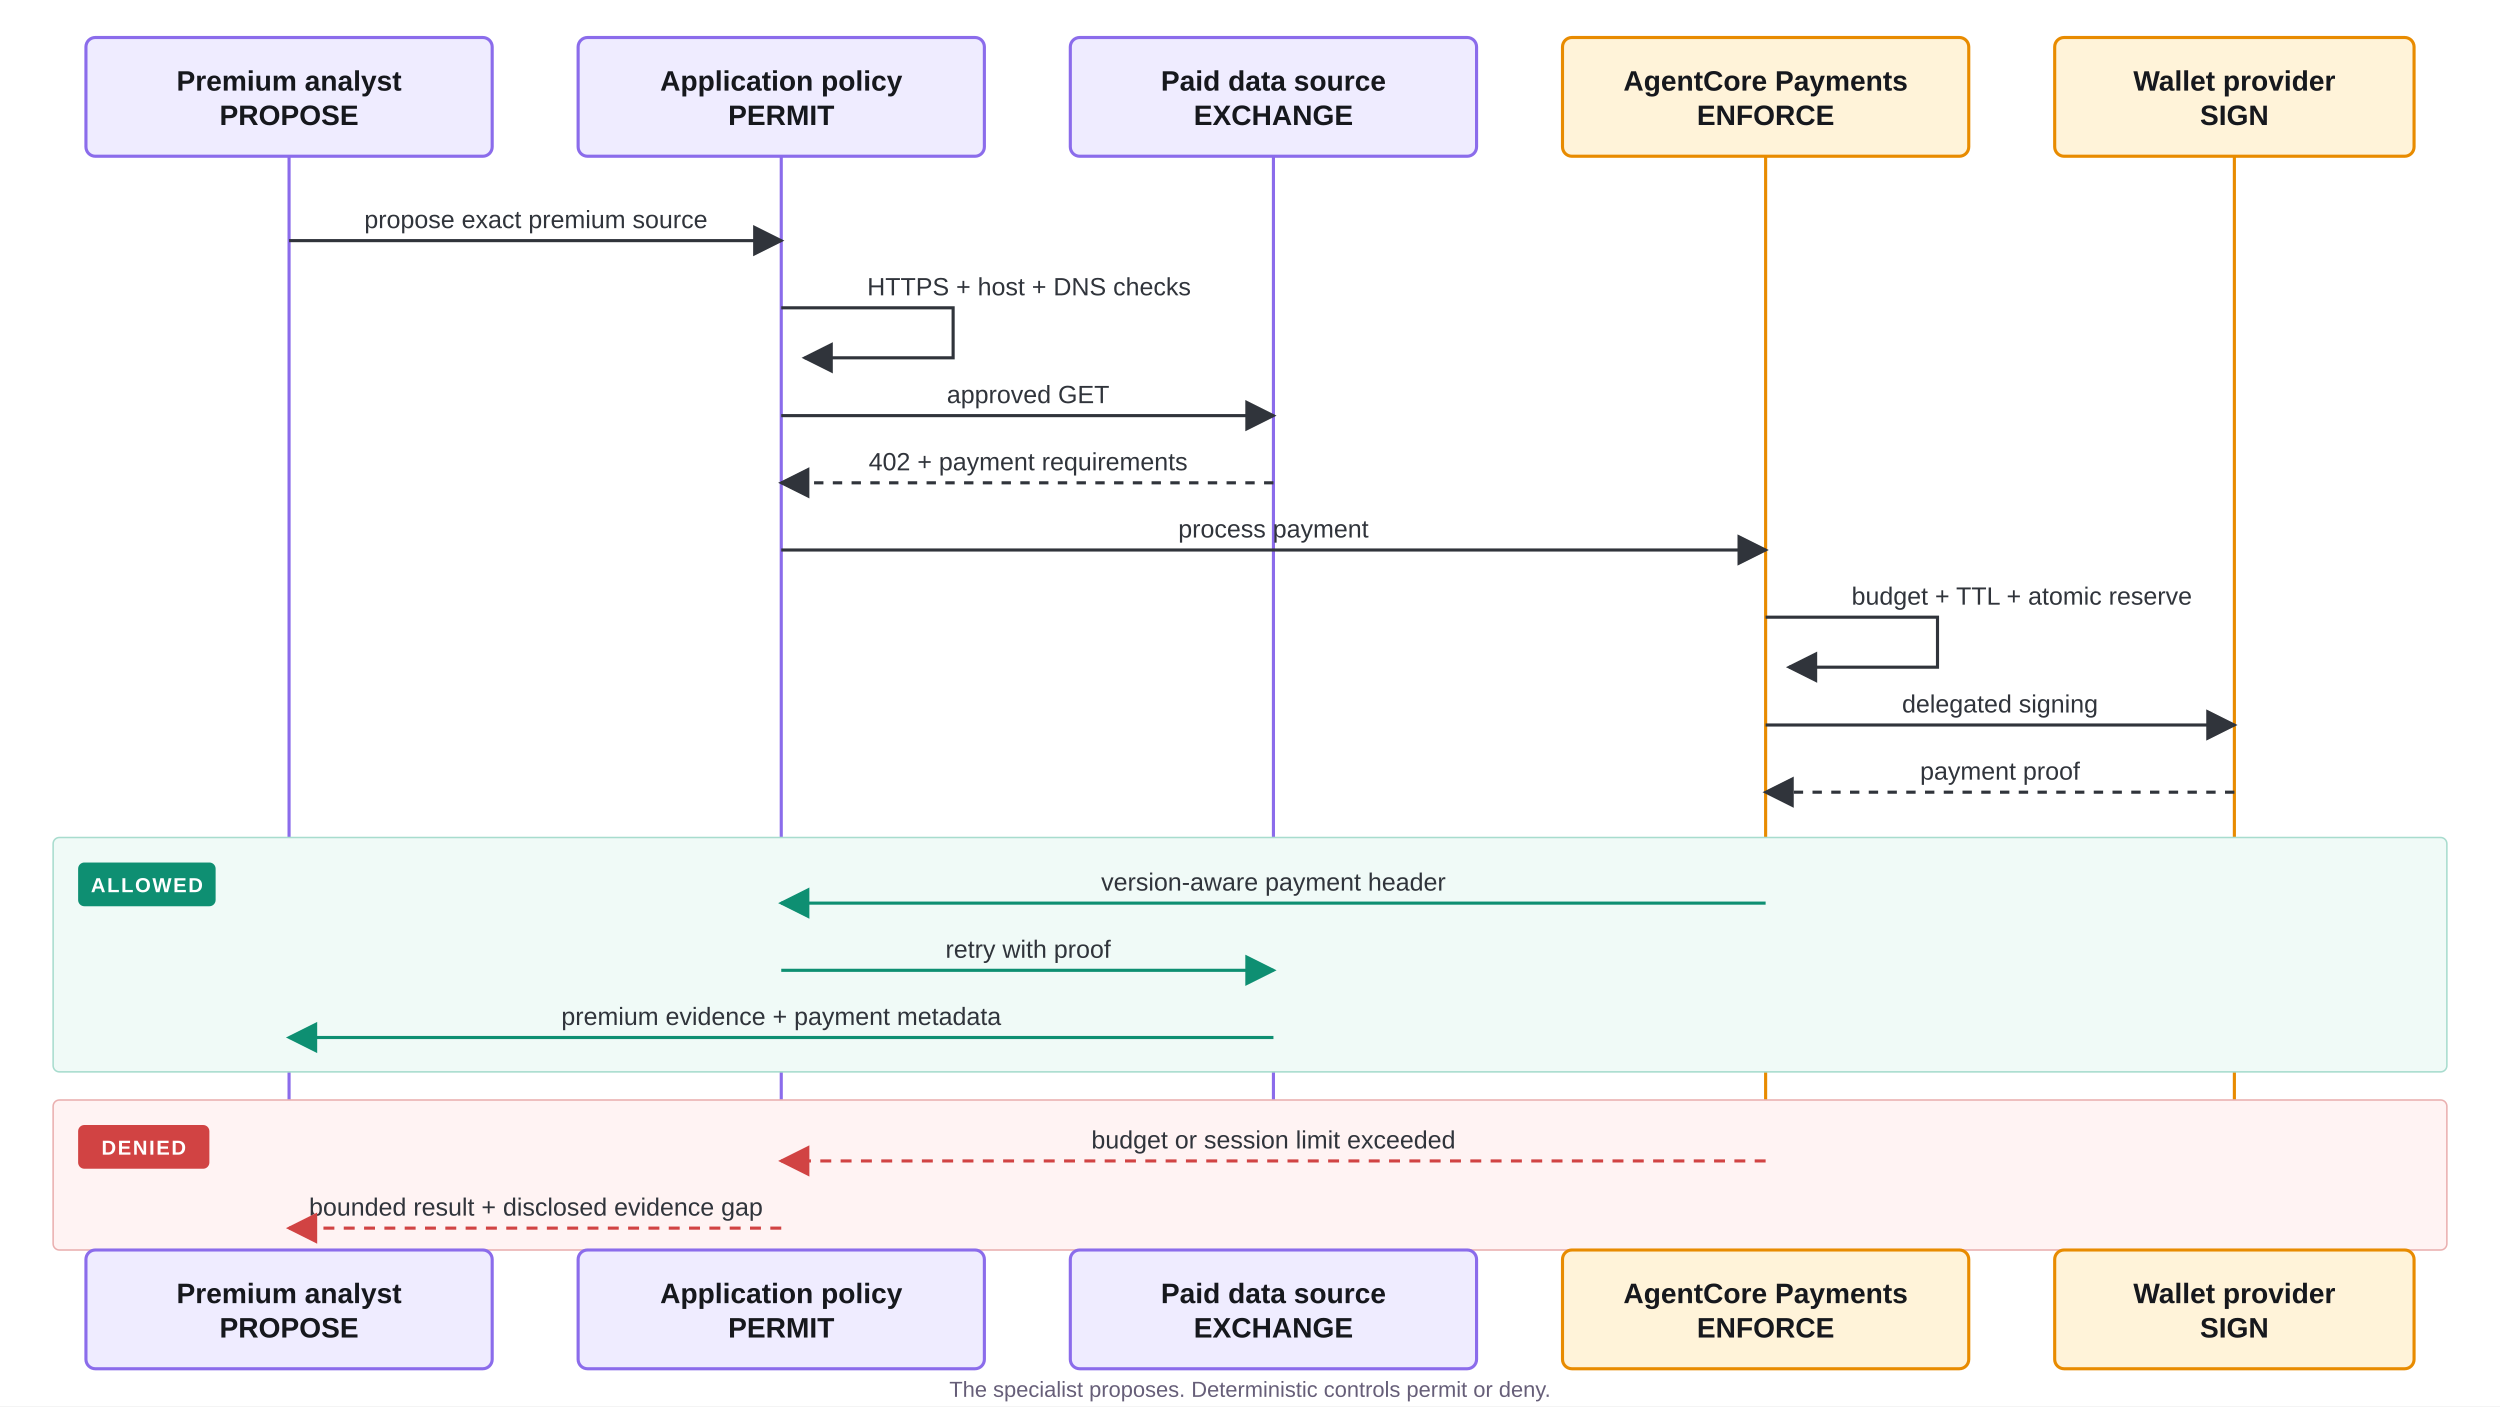
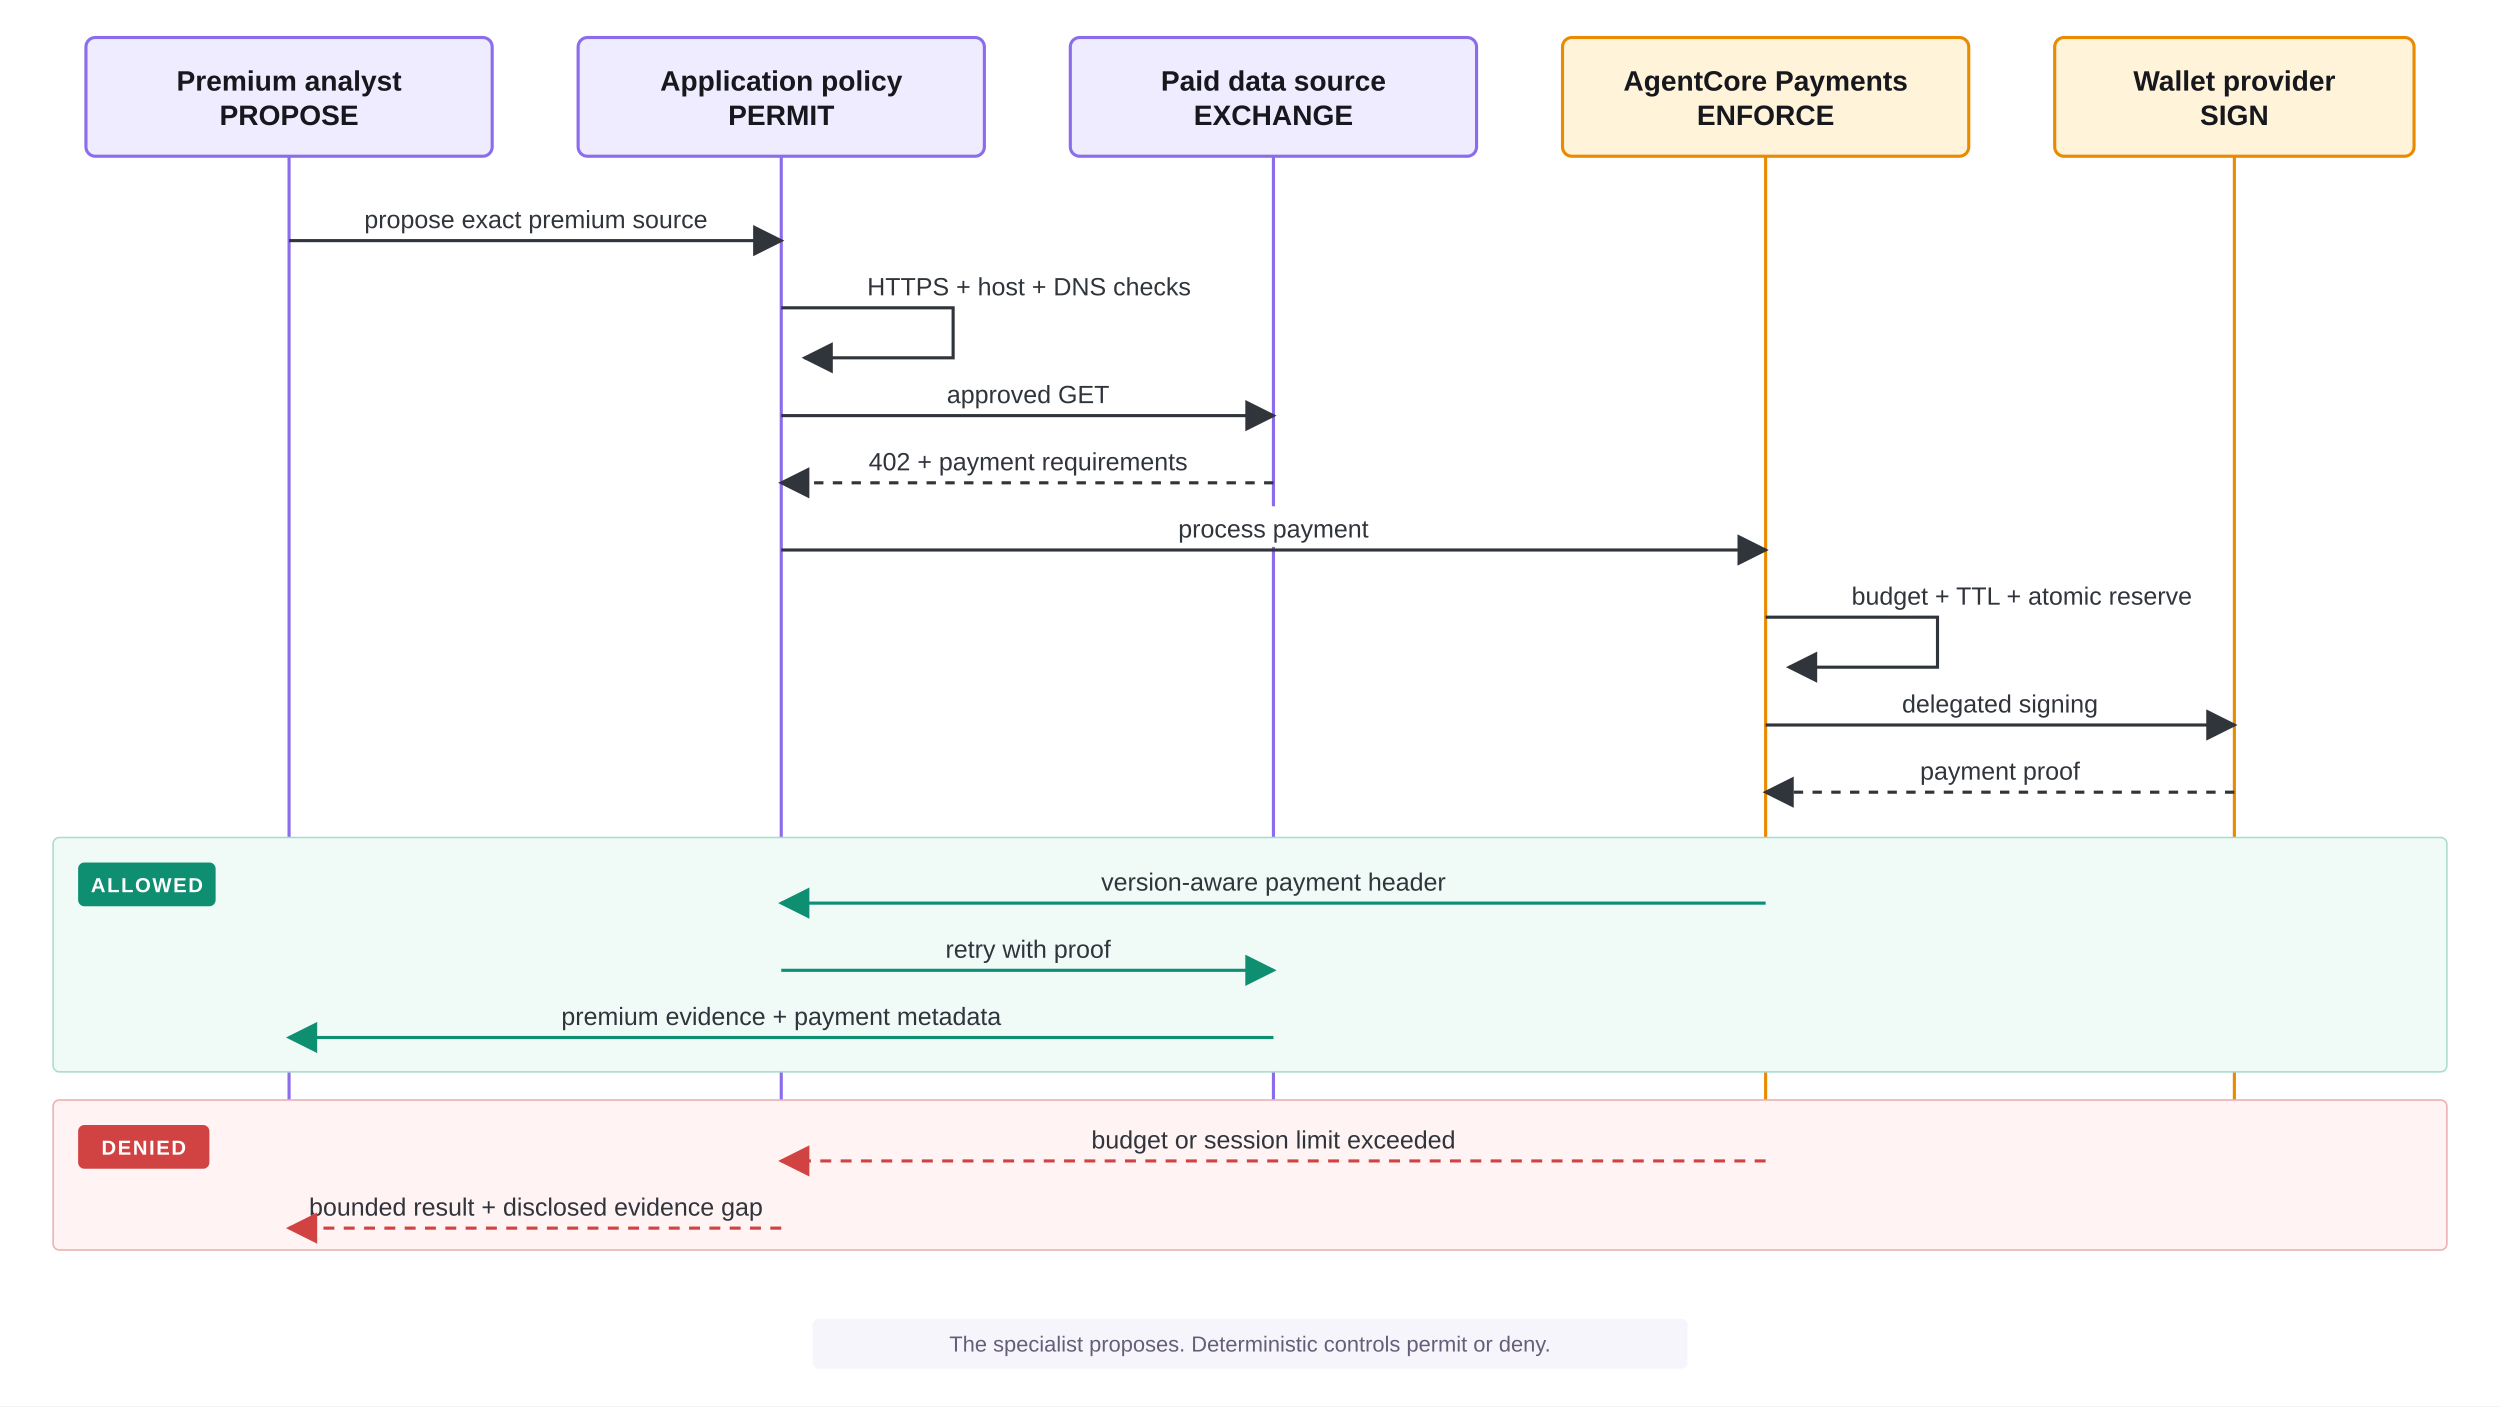
<svg xmlns="http://www.w3.org/2000/svg" width="1600" height="900" viewBox="0 0 1600 900" role="img" aria-labelledby="title desc">
  <defs>
    <marker id="arrow" markerWidth="10" markerHeight="10" refX="9" refY="5" orient="auto">
      <path d="M0 0L10 5L0 10Z" fill="#30343B" />
    </marker>
    <marker id="arrow-green" markerWidth="10" markerHeight="10" refX="9" refY="5" orient="auto">
      <path d="M0 0L10 5L0 10Z" fill="#0E8F72" />
    </marker>
    <marker id="arrow-red" markerWidth="10" markerHeight="10" refX="9" refY="5" orient="auto">
      <path d="M0 0L10 5L0 10Z" fill="#D14343" />
    </marker>
    <style>
      .participant{fill:#EFECFF;stroke:#8B6CEB;stroke-width:2}
      .participant-accent{fill:#FFF3D9;stroke:#E88B00;stroke-width:2}
      .participant-text{font:600 18px Arial,Helvetica,sans-serif;fill:#16181D;letter-spacing:0}
      .lane{stroke:#8B6CEB;stroke-width:2}
      .lane-accent{stroke:#E88B00;stroke-width:2}
      .message{stroke:#30343B;stroke-width:2;fill:none;marker-end:url(#arrow)}
      .return{stroke:#30343B;stroke-width:2;stroke-dasharray:6 6;fill:none;marker-end:url(#arrow)}
      .success{stroke:#0E8F72;stroke-width:2;fill:none;marker-end:url(#arrow-green)}
      .denial{stroke:#D14343;stroke-width:2;stroke-dasharray:7 6;fill:none;marker-end:url(#arrow-red)}
+       .label-bg{fill:#FFFFFF}
+       .label-bg-success{fill:#F0FAF7}
+       .label-bg-denial{fill:#FFF3F3}
      .message-text{font:500 16px Arial,Helvetica,sans-serif;fill:#30343B;letter-spacing:0}
      .phase{font:700 13px Arial,Helvetica,sans-serif;letter-spacing:1px}
      .note{font:500 14px Arial,Helvetica,sans-serif;fill:#665E78;letter-spacing:0}
    </style>
  </defs>
  <rect width="1600" height="900" fill="#FFFFFF" />
  <g>
    <rect x="55" y="24" width="260" height="76" rx="6" class="participant" />
    <text x="185" y="58" text-anchor="middle" class="participant-text">Premium analyst</text>
    <text x="185" y="80" text-anchor="middle" class="participant-text">PROPOSE</text>
    <line x1="185" y1="100" x2="185" y2="800" class="lane" />
    <rect x="370" y="24" width="260" height="76" rx="6" class="participant" />
    <text x="500" y="58" text-anchor="middle" class="participant-text">Application policy</text>
    <text x="500" y="80" text-anchor="middle" class="participant-text">PERMIT</text>
    <line x1="500" y1="100" x2="500" y2="800" class="lane" />
    <rect x="685" y="24" width="260" height="76" rx="6" class="participant" />
    <text x="815" y="58" text-anchor="middle" class="participant-text">Paid data source</text>
    <text x="815" y="80" text-anchor="middle" class="participant-text">EXCHANGE</text>
    <line x1="815" y1="100" x2="815" y2="800" class="lane" />
    <rect x="1000" y="24" width="260" height="76" rx="6" class="participant-accent" />
    <text x="1130" y="58" text-anchor="middle" class="participant-text">AgentCore Payments</text>
    <text x="1130" y="80" text-anchor="middle" class="participant-text">ENFORCE</text>
    <line x1="1130" y1="100" x2="1130" y2="800" class="lane-accent" />
    <rect x="1315" y="24" width="230" height="76" rx="6" class="participant-accent" />
    <text x="1430" y="58" text-anchor="middle" class="participant-text">Wallet provider</text>
    <text x="1430" y="80" text-anchor="middle" class="participant-text">SIGN</text>
    <line x1="1430" y1="100" x2="1430" y2="800" class="lane-accent" />
  </g>
  <text x="343" y="146" text-anchor="middle" class="message-text">propose exact premium source</text>
  <path d="M185 154H500" class="message" />
  <text x="555" y="189" class="message-text">HTTPS + host + DNS checks</text>
  <path d="M500 197H610V229H515" class="message" />
  <text x="658" y="258" text-anchor="middle" class="message-text">approved GET</text>
  <path d="M500 266H815" class="message" />
  <text x="658" y="301" text-anchor="middle" class="message-text">402 + payment requirements</text>
  <path d="M815 309H500" class="return" />
+   <rect x="748" y="324" width="134" height="26" rx="3" class="label-bg" />
  <text x="815" y="344" text-anchor="middle" class="message-text">process payment</text>
  <path d="M500 352H1130" class="message" />
  <text x="1185" y="387" class="message-text">budget + TTL + atomic reserve</text>
  <path d="M1130 395H1240V427H1145" class="message" />
  <text x="1280" y="456" text-anchor="middle" class="message-text">delegated signing</text>
  <path d="M1130 464H1430" class="message" />
  <text x="1280" y="499" text-anchor="middle" class="message-text">payment proof</text>
  <path d="M1430 507H1130" class="return" />
  <rect x="34" y="536" width="1532" height="150" rx="4" fill="#F0FAF7" stroke="#A8DCCE" />
  <rect x="50" y="552" width="88" height="28" rx="4" fill="#0E8F72" />
  <text x="94" y="571" text-anchor="middle" class="phase" fill="#FFFFFF">ALLOWED</text>
+   <rect x="702" y="550" width="226" height="26" rx="3" class="label-bg-success" />
  <text x="815" y="570" text-anchor="middle" class="message-text">version-aware payment header</text>
  <path d="M1130 578H500" class="success" />
  <text x="658" y="613" text-anchor="middle" class="message-text">retry with proof</text>
  <path d="M500 621H815" class="success" />
+   <rect x="361" y="636" width="278" height="26" rx="3" class="label-bg-success" />
  <text x="500" y="656" text-anchor="middle" class="message-text">premium evidence + payment metadata</text>
  <path d="M815 664H185" class="success" />
  <rect x="34" y="704" width="1532" height="96" rx="4" fill="#FFF3F3" stroke="#EAB0B0" />
  <rect x="50" y="720" width="84" height="28" rx="4" fill="#D14343" />
  <text x="92" y="739" text-anchor="middle" class="phase" fill="#FFFFFF">DENIED</text>
+   <rect x="692" y="715" width="246" height="26" rx="3" class="label-bg-denial" />
  <text x="815" y="735" text-anchor="middle" class="message-text">budget or session limit exceeded</text>
  <path d="M1130 743H500" class="denial" />
  <text x="343" y="778" text-anchor="middle" class="message-text">bounded result + disclosed evidence gap</text>
  <path d="M500 786H185" class="denial" />
-   <g>
-     <rect x="55" y="800" width="260" height="76" rx="6" class="participant" />
-     <text x="185" y="834" text-anchor="middle" class="participant-text">Premium analyst</text>
-     <text x="185" y="856" text-anchor="middle" class="participant-text">PROPOSE</text>
-     <rect x="370" y="800" width="260" height="76" rx="6" class="participant" />
-     <text x="500" y="834" text-anchor="middle" class="participant-text">Application policy</text>
-     <text x="500" y="856" text-anchor="middle" class="participant-text">PERMIT</text>
-     <rect x="685" y="800" width="260" height="76" rx="6" class="participant" />
-     <text x="815" y="834" text-anchor="middle" class="participant-text">Paid data source</text>
-     <text x="815" y="856" text-anchor="middle" class="participant-text">EXCHANGE</text>
-     <rect x="1000" y="800" width="260" height="76" rx="6" class="participant-accent" />
-     <text x="1130" y="834" text-anchor="middle" class="participant-text">AgentCore Payments</text>
-     <text x="1130" y="856" text-anchor="middle" class="participant-text">ENFORCE</text>
-     <rect x="1315" y="800" width="230" height="76" rx="6" class="participant-accent" />
-     <text x="1430" y="834" text-anchor="middle" class="participant-text">Wallet provider</text>
-     <text x="1430" y="856" text-anchor="middle" class="participant-text">SIGN</text>
-   </g>
-   <text x="800" y="894" text-anchor="middle" class="note">The specialist proposes. Deterministic controls permit or deny.</text>
+   <rect x="520" y="844" width="560" height="32" rx="4" fill="#F7F5FC" />
+   <text x="800" y="865" text-anchor="middle" class="note">The specialist proposes. Deterministic controls permit or deny.</text>
</svg>
